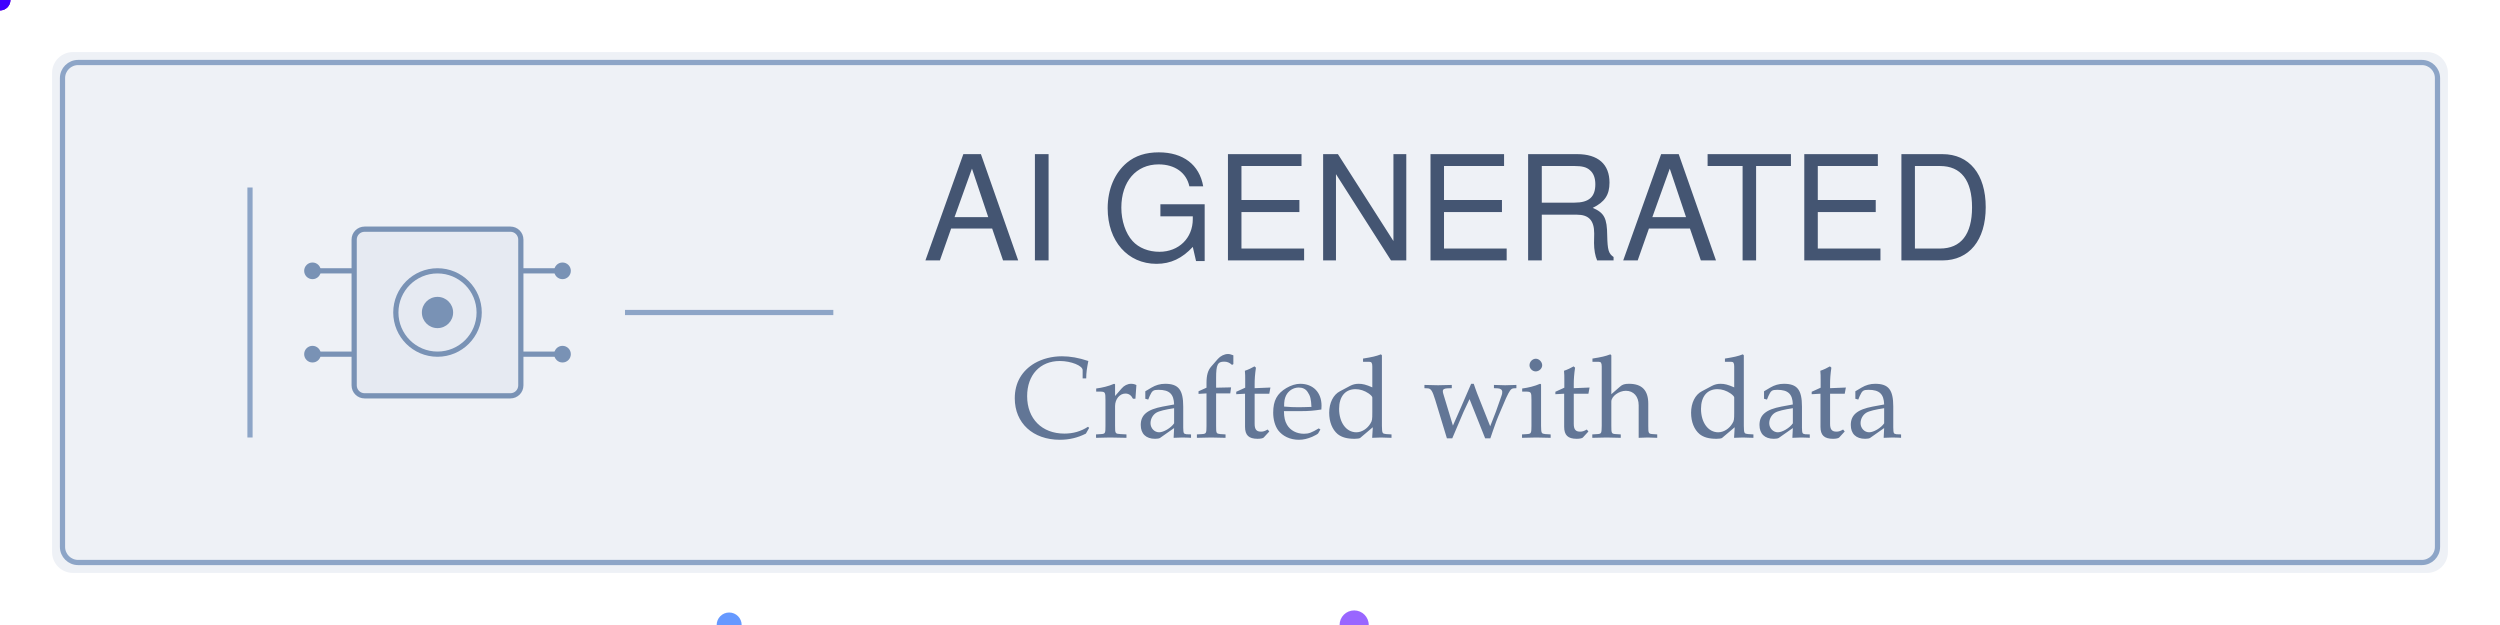
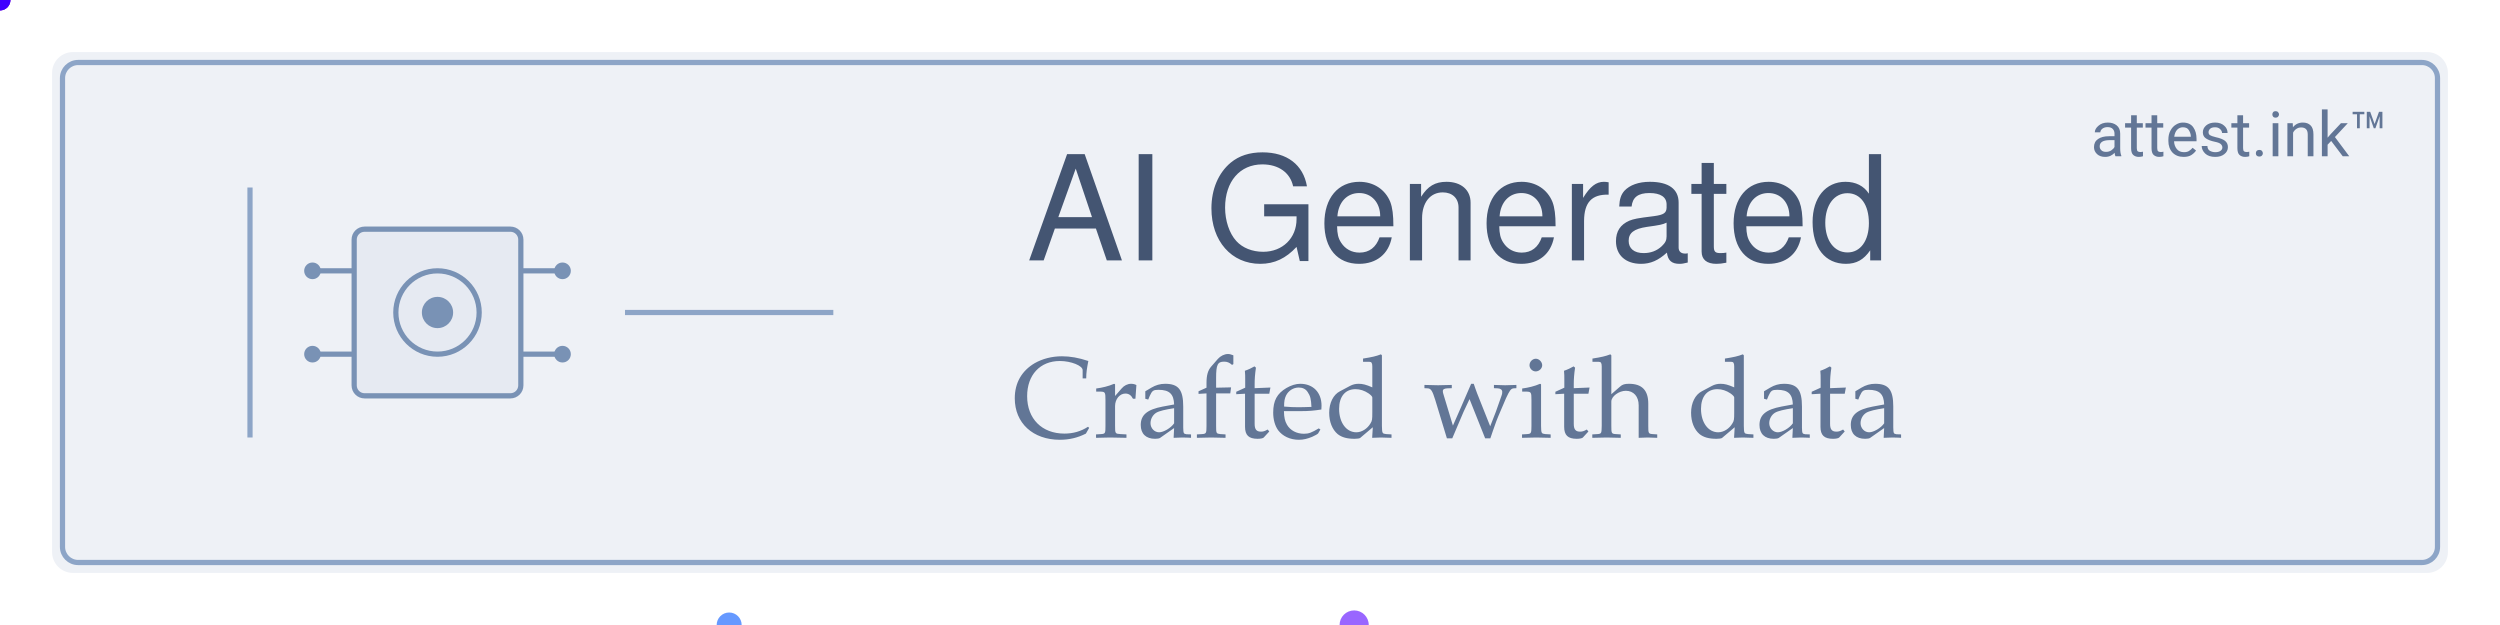
<svg xmlns="http://www.w3.org/2000/svg" viewBox="0 0 240 60">
  <rect x="5" y="5" width="230" height="50" rx="2" fill="#eef1f6" />
  <rect x="6" y="6" width="228" height="48" rx="1.5" fill="none" stroke="#8da5c7" stroke-width="0.5" />
  <g transform="translate(42, 30)">
    <rect x="-8" y="-8" width="16" height="16" rx="1" fill="#e6eaf2" stroke="#7992b5" stroke-width="0.5" />
    <line x1="-8" y1="-4" x2="-12" y2="-4" stroke="#7992b5" stroke-width="0.5" />
    <line x1="-8" y1="4" x2="-12" y2="4" stroke="#7992b5" stroke-width="0.5" />
    <line x1="8" y1="-4" x2="12" y2="-4" stroke="#7992b5" stroke-width="0.5" />
    <line x1="8" y1="4" x2="12" y2="4" stroke="#7992b5" stroke-width="0.5" />
    <circle cx="-12" cy="-4" r="0.8" fill="#7992b5" />
    <circle cx="-12" cy="4" r="0.8" fill="#7992b5" />
    <circle cx="12" cy="-4" r="0.8" fill="#7992b5" />
    <circle cx="12" cy="4" r="0.8" fill="#7992b5" />
    <circle cx="0" cy="0" r="4" fill="none" stroke="#7992b5" stroke-width="0.5" />
    <circle cx="0" cy="0" r="1.5" fill="#7992b5" />
  </g>
  <g transform="translate(140, 30)" text-anchor="middle">
-     <text x="0" y="-5" font-family="Helvetica, Arial, sans-serif" font-size="14" fill="#445572">AI GENERATED</text>
+     <text x="0" y="-5" font-family="Helvetica, Arial, sans-serif" font-size="14" fill="#445572">AI Generated</text>
    <text x="0" y="12" font-family="Optima, Palatino, serif" font-size="11" fill="#627696">Crafted with data</text>
+     <text x="75" y="-15" font-family="'Segoe UI', Roboto, sans-serif" font-size="6" fill="#627696">attest.ink™</text>
  </g>
  <line x1="24" y1="18" x2="24" y2="42" stroke="#8da5c7" stroke-width="0.5" />
  <line x1="60" y1="30" x2="80" y2="30" stroke="#8da5c7" stroke-width="0.5" />
  <g>
    <circle cx="130" cy="60" r="1.4" fill="#9966ff">
      <animate attributeName="cx" values="130;135;130" dur="7s" repeatCount="indefinite" />
      <animate attributeName="cy" values="60;55;60" dur="7s" repeatCount="indefinite" />
      <animate attributeName="opacity" values="0.7;1;0.7" dur="7s" repeatCount="indefinite" />
    </circle>
    <circle cx="70" cy="60" r="1.2" fill="#6699ff">
      <animate attributeName="cx" values="70;65;70" dur="9s" repeatCount="indefinite" />
      <animate attributeName="cy" values="60;65;60" dur="9s" repeatCount="indefinite" />
      <animate attributeName="opacity" values="0.6;0.9;0.6" dur="9s" repeatCount="indefinite" />
    </circle>
    <circle cx="130" cy="140" r="0.8" fill="#33ccff">
      <animate attributeName="cx" values="130;125;130" dur="8s" repeatCount="indefinite" />
      <animate attributeName="cy" values="140;145;140" dur="8s" repeatCount="indefinite" />
      <animate attributeName="opacity" values="0.5;0.8;0.5" dur="8s" repeatCount="indefinite" />
    </circle>
    <circle cx="70" cy="140" r="1.1" fill="#9966ff">
      <animate attributeName="cx" values="70;75;70" dur="6s" repeatCount="indefinite" />
      <animate attributeName="cy" values="140;135;140" dur="6s" repeatCount="indefinite" />
      <animate attributeName="opacity" values="0.6;0.9;0.6" dur="6s" repeatCount="indefinite" />
    </circle>
  </g>
  <g>
    <circle cx="0" cy="0" r="1" fill="#6600cc">
      <animateMotion path="M100,30 C120,50 140,70 160,100 C140,130 120,150 100,170 C80,150 60,130 40,100 C60,70 80,50 100,30 Z" dur="15s" repeatCount="indefinite" />
      <animate attributeName="opacity" values="0;1;0" dur="15s" repeatCount="indefinite" />
    </circle>
    <circle cx="0" cy="0" r="1" fill="#8a2be2">
      <animateMotion path="M100,30 C120,50 140,70 160,100 C140,130 120,150 100,170 C80,150 60,130 40,100 C60,70 80,50 100,30 Z" dur="15s" begin="5s" repeatCount="indefinite" />
      <animate attributeName="opacity" values="0;1;0" dur="15s" begin="5s" repeatCount="indefinite" />
    </circle>
    <circle cx="0" cy="0" r="1" fill="#3f00ff">
      <animateMotion path="M100,30 C120,50 140,70 160,100 C140,130 120,150 100,170 C80,150 60,130 40,100 C60,70 80,50 100,30 Z" dur="15s" begin="10s" repeatCount="indefinite" />
      <animate attributeName="opacity" values="0;1;0" dur="15s" begin="10s" repeatCount="indefinite" />
    </circle>
  </g>
</svg>
